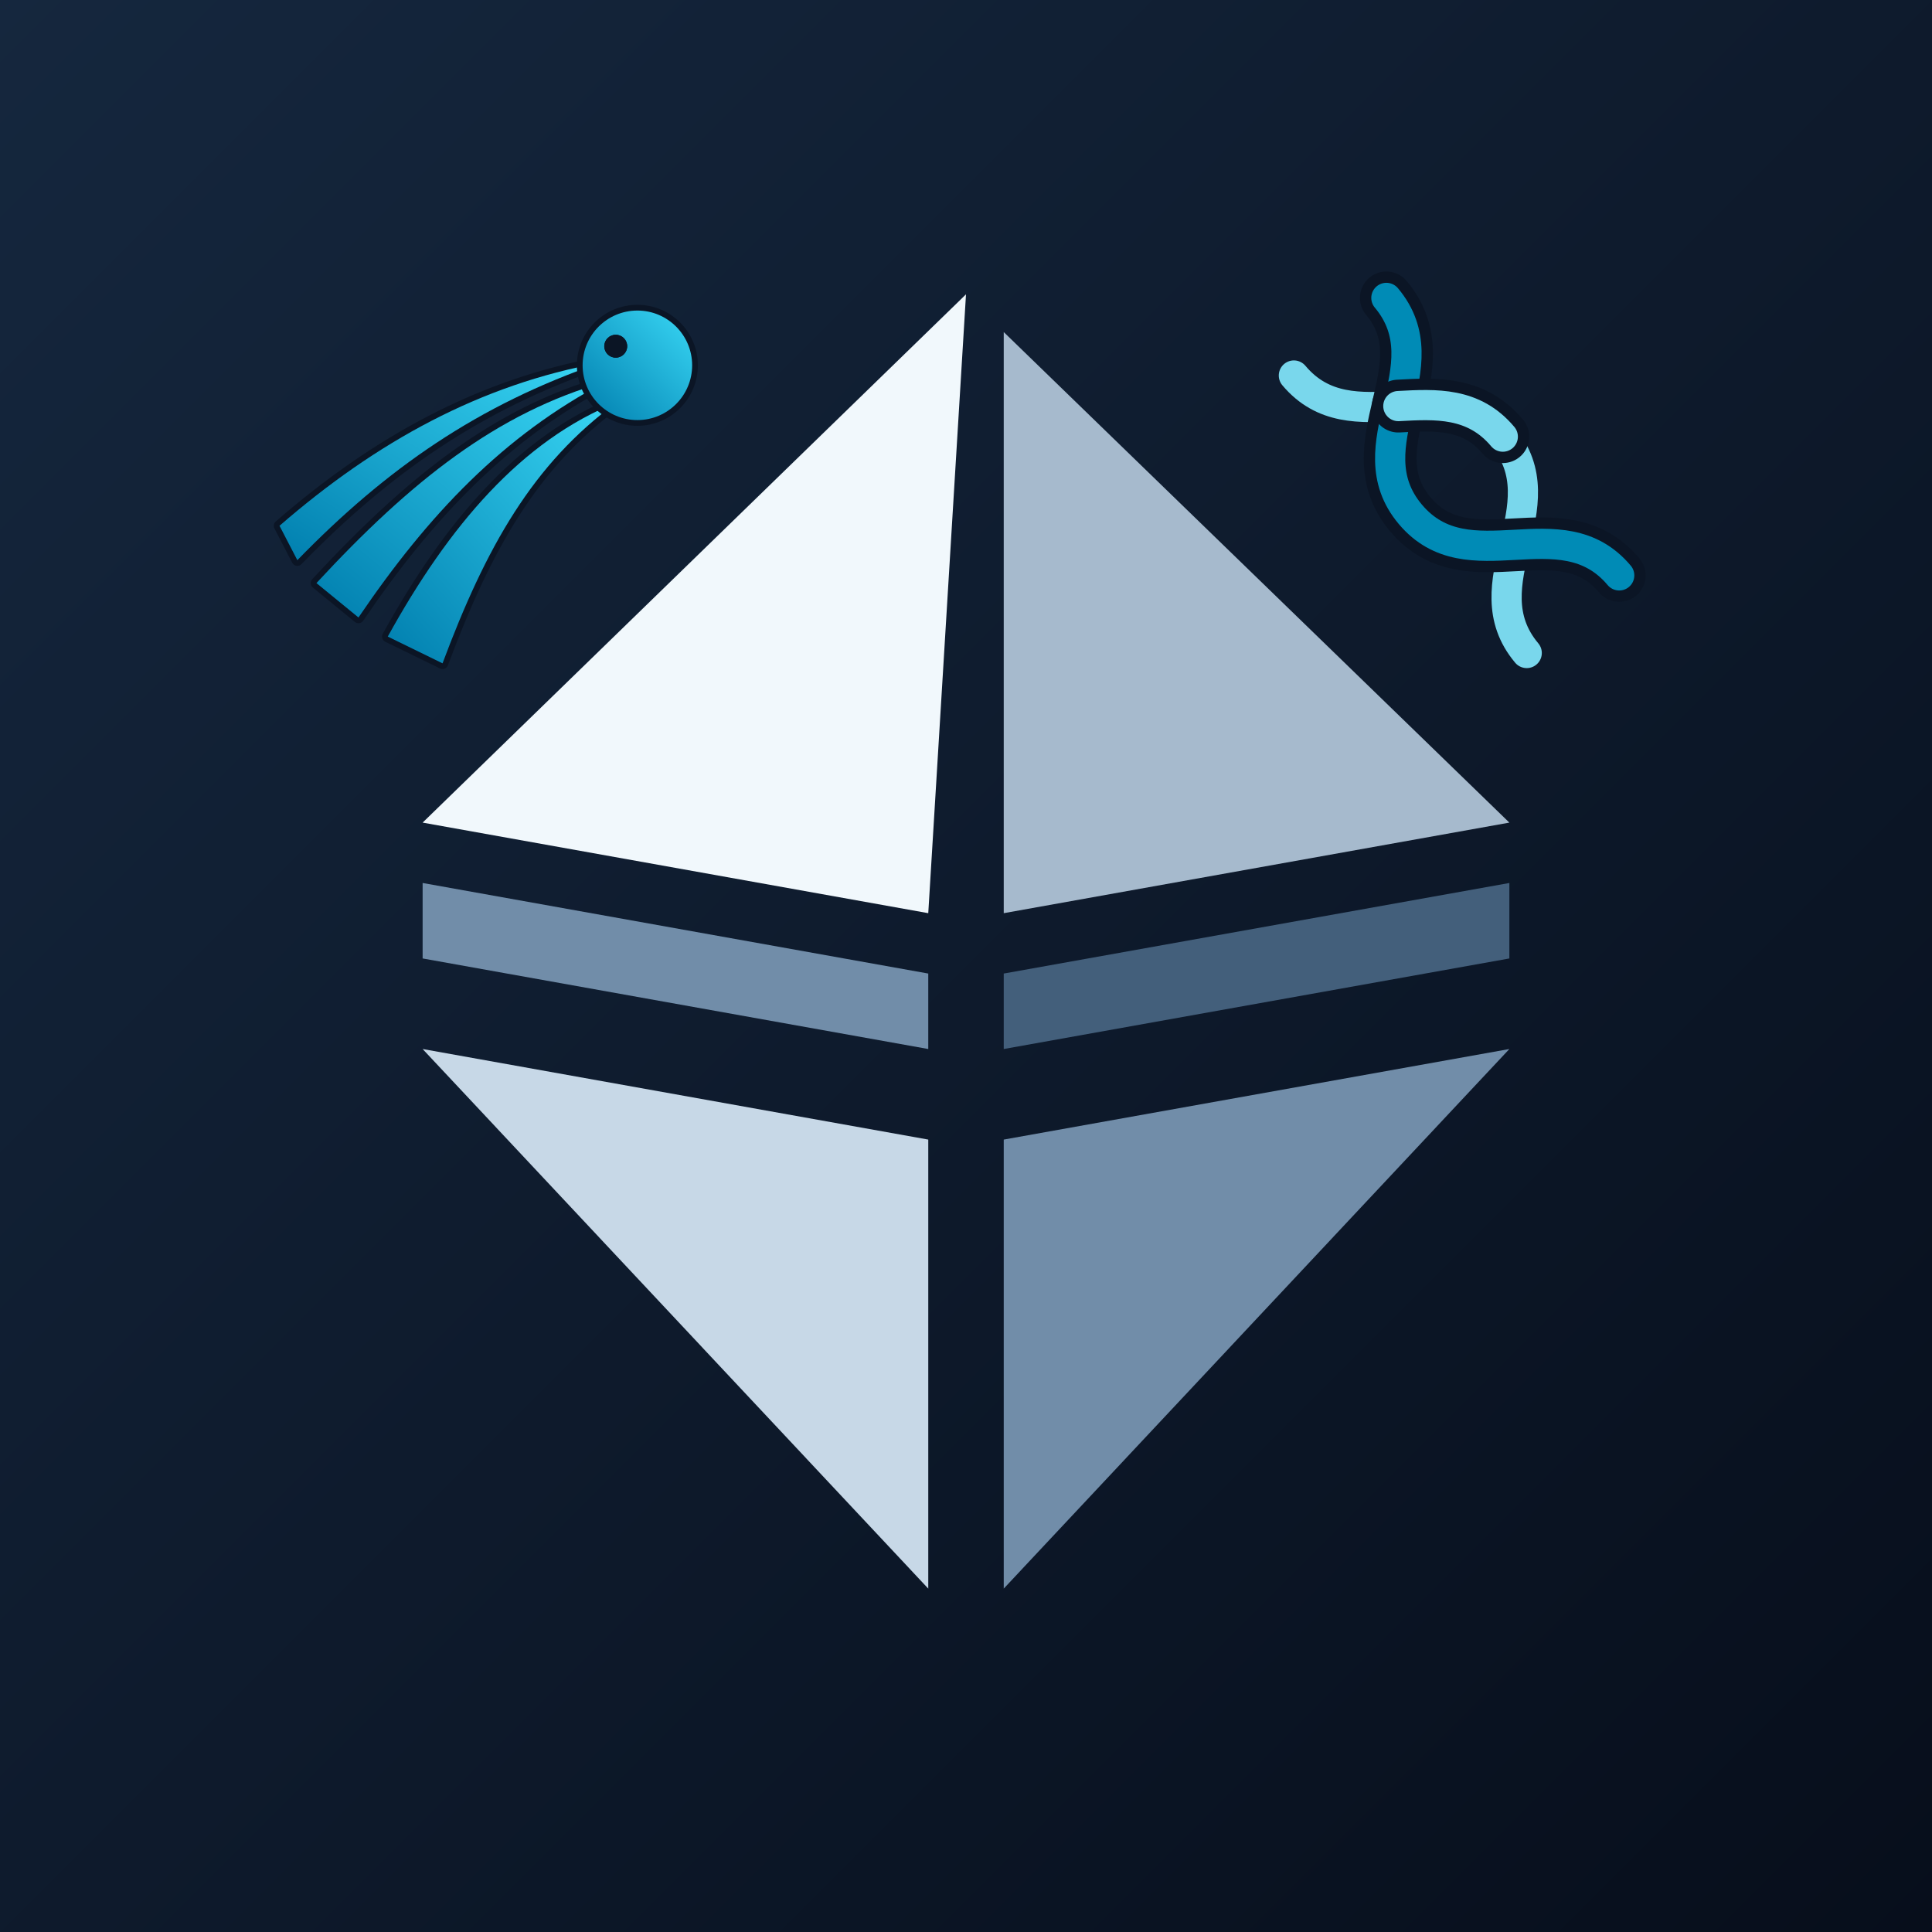
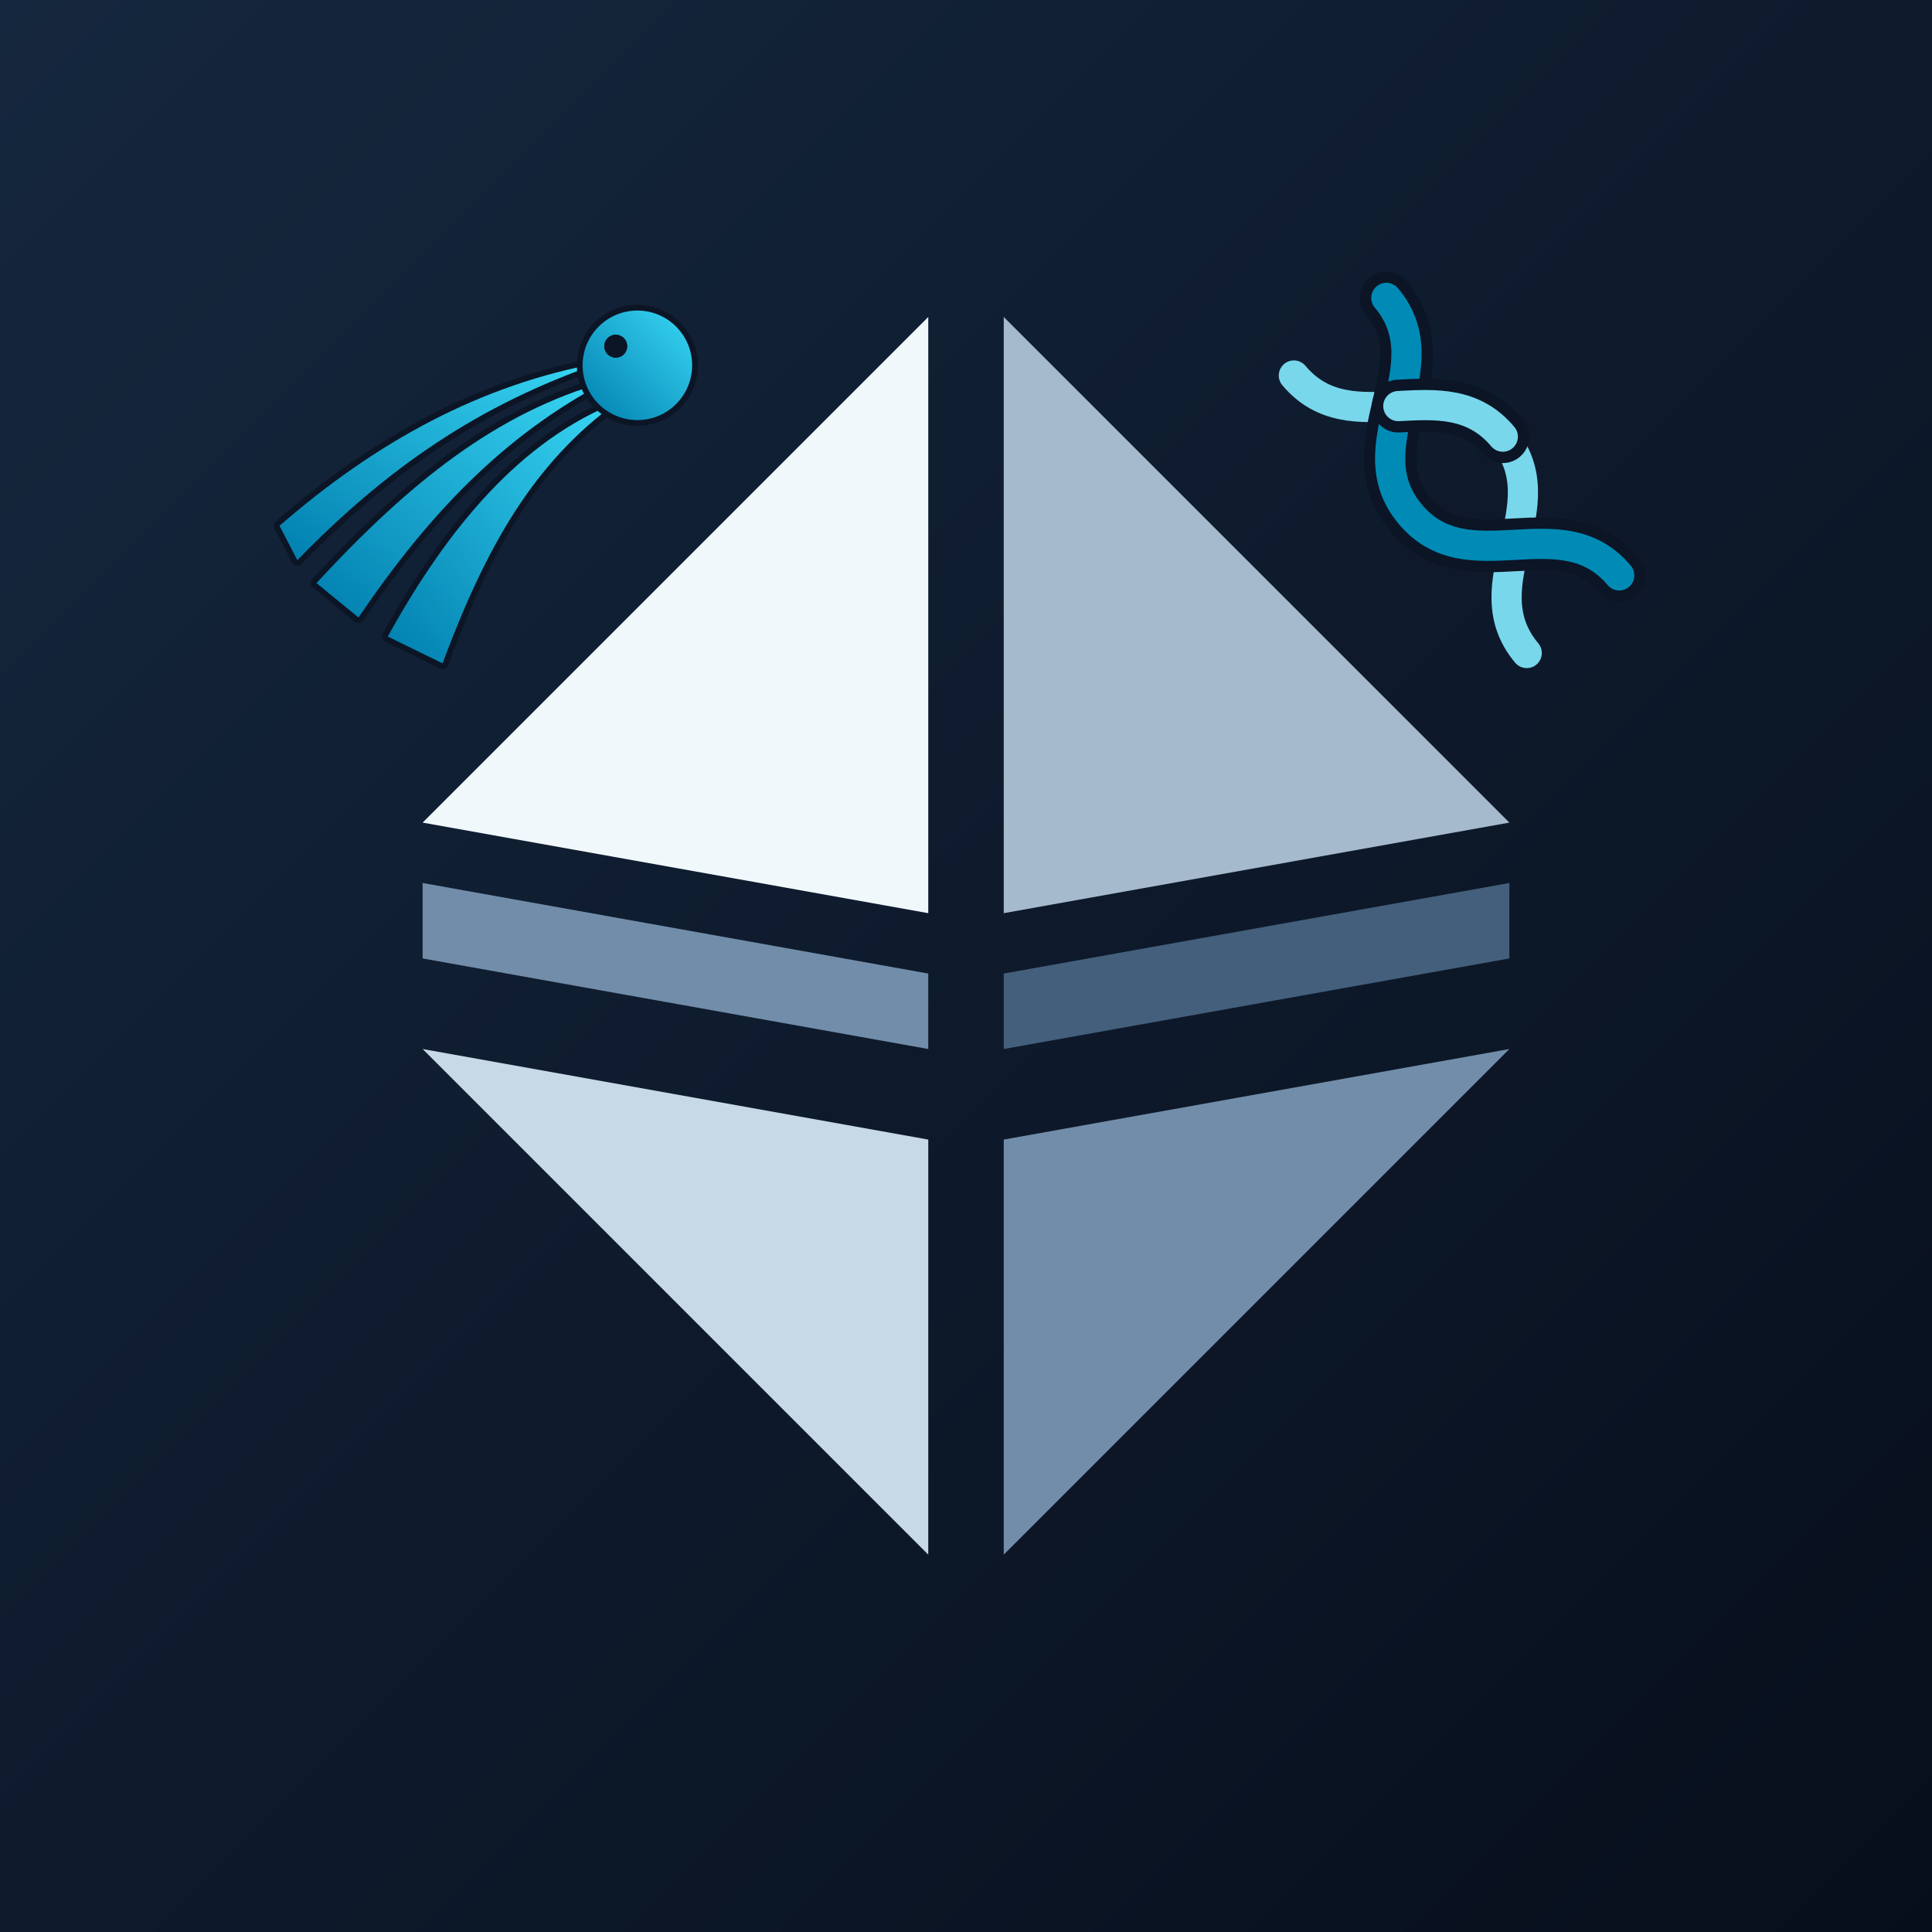
<svg xmlns="http://www.w3.org/2000/svg" width="512" height="512" viewBox="0 0 512 512" role="img" aria-labelledby="title desc">
  <defs>
    <linearGradient id="background" x2="1" y2="1">
      <stop stop-color="#15273e" />
      <stop offset="1" stop-color="#070e1b" />
    </linearGradient>
    <linearGradient id="comet" x1="0" y1="1" x2="1" y2="0">
      <stop stop-color="#007eae" />
      <stop offset="1" stop-color="#39d7f5" />
    </linearGradient>
  </defs>
  <rect width="512" height="512" fill="url(#background)" />
  <g id="station">
-     <path d="M256 78 112 218 246 242Z" fill="#f1f8fc" />
-     <path d="m266 88 134 130-134 24Z" fill="#a6bacd" />
-     <path d="m112 234 134 24v20l-134-24Z" fill="#718da9" />
-     <path d="m266 258 134-24v20l-134 24Z" fill="#435f7b" />
-     <path d="m112 278 134 24v119Z" fill="#c7d8e7" />
-     <path d="m266 302 134-24-134 143Z" fill="#718da9" />
+     <path d="M246 84 112 218 246 242Z" fill="#f1f8fc" />
+     <path d="M266 84 400 218 266 242Z" fill="#a6bacd" />
+     <path d="M112 234 246 258 246 278 112 254Z" fill="#718da9" />
+     <path d="M400 234 266 258 266 278 400 254Z" fill="#435f7b" />
+     <path d="M112 278 246 302 246 412Z" fill="#c7d8e7" />
+     <path d="M400 278 266 302 266 412Z" fill="#718da9" />
  </g>
  <g id="cometworks-comet" transform="translate(41 31) scale(0.3375)" fill="url(#comet)" stroke="#0b1525" stroke-width="9" stroke-linejoin="round" paint-order="stroke fill">
    <path d="M98 321C174 255 256 210 350 193 254 226 182 276 112 348Z" />
    <path d="M127 366C201 286 269 232 354 208 274 250 215 312 160 393Z" />
    <path d="M183 408C231 321 288 254 363 224 297 272 260 338 226 429Z" />
    <path fill-rule="evenodd" d="M422 195a43 43 0 1 1-86 0 43 43 0 1 1 86 0ZM371 180a9 9 0 1 0-18 0 9 9 0 1 0 18 0Z" />
    <circle cx="362" cy="180" r="9" fill="#0b1525" stroke="none" />
  </g>
  <g id="moon-shipyard" transform="translate(386 126) rotate(-40)" fill="none" stroke-linecap="round" stroke-linejoin="round">
    <path d="M-16-48C-16-24 16-24 16 0S-16 24-16 48" stroke="#79d7ec" stroke-width="8" />
    <path d="M16-48C16-24-16-24-16 0S16 24 16 48" stroke="#0b1525" stroke-width="14" />
    <path d="M16-48C16-24-16-24-16 0S16 24 16 48" stroke="#008bb6" stroke-width="8" />
    <path d="M0-24C8-18 16-12 16 0" stroke="#0b1525" stroke-width="14" />
    <path d="M0-24C8-18 16-12 16 0" stroke="#79d7ec" stroke-width="8" />
  </g>
</svg>
